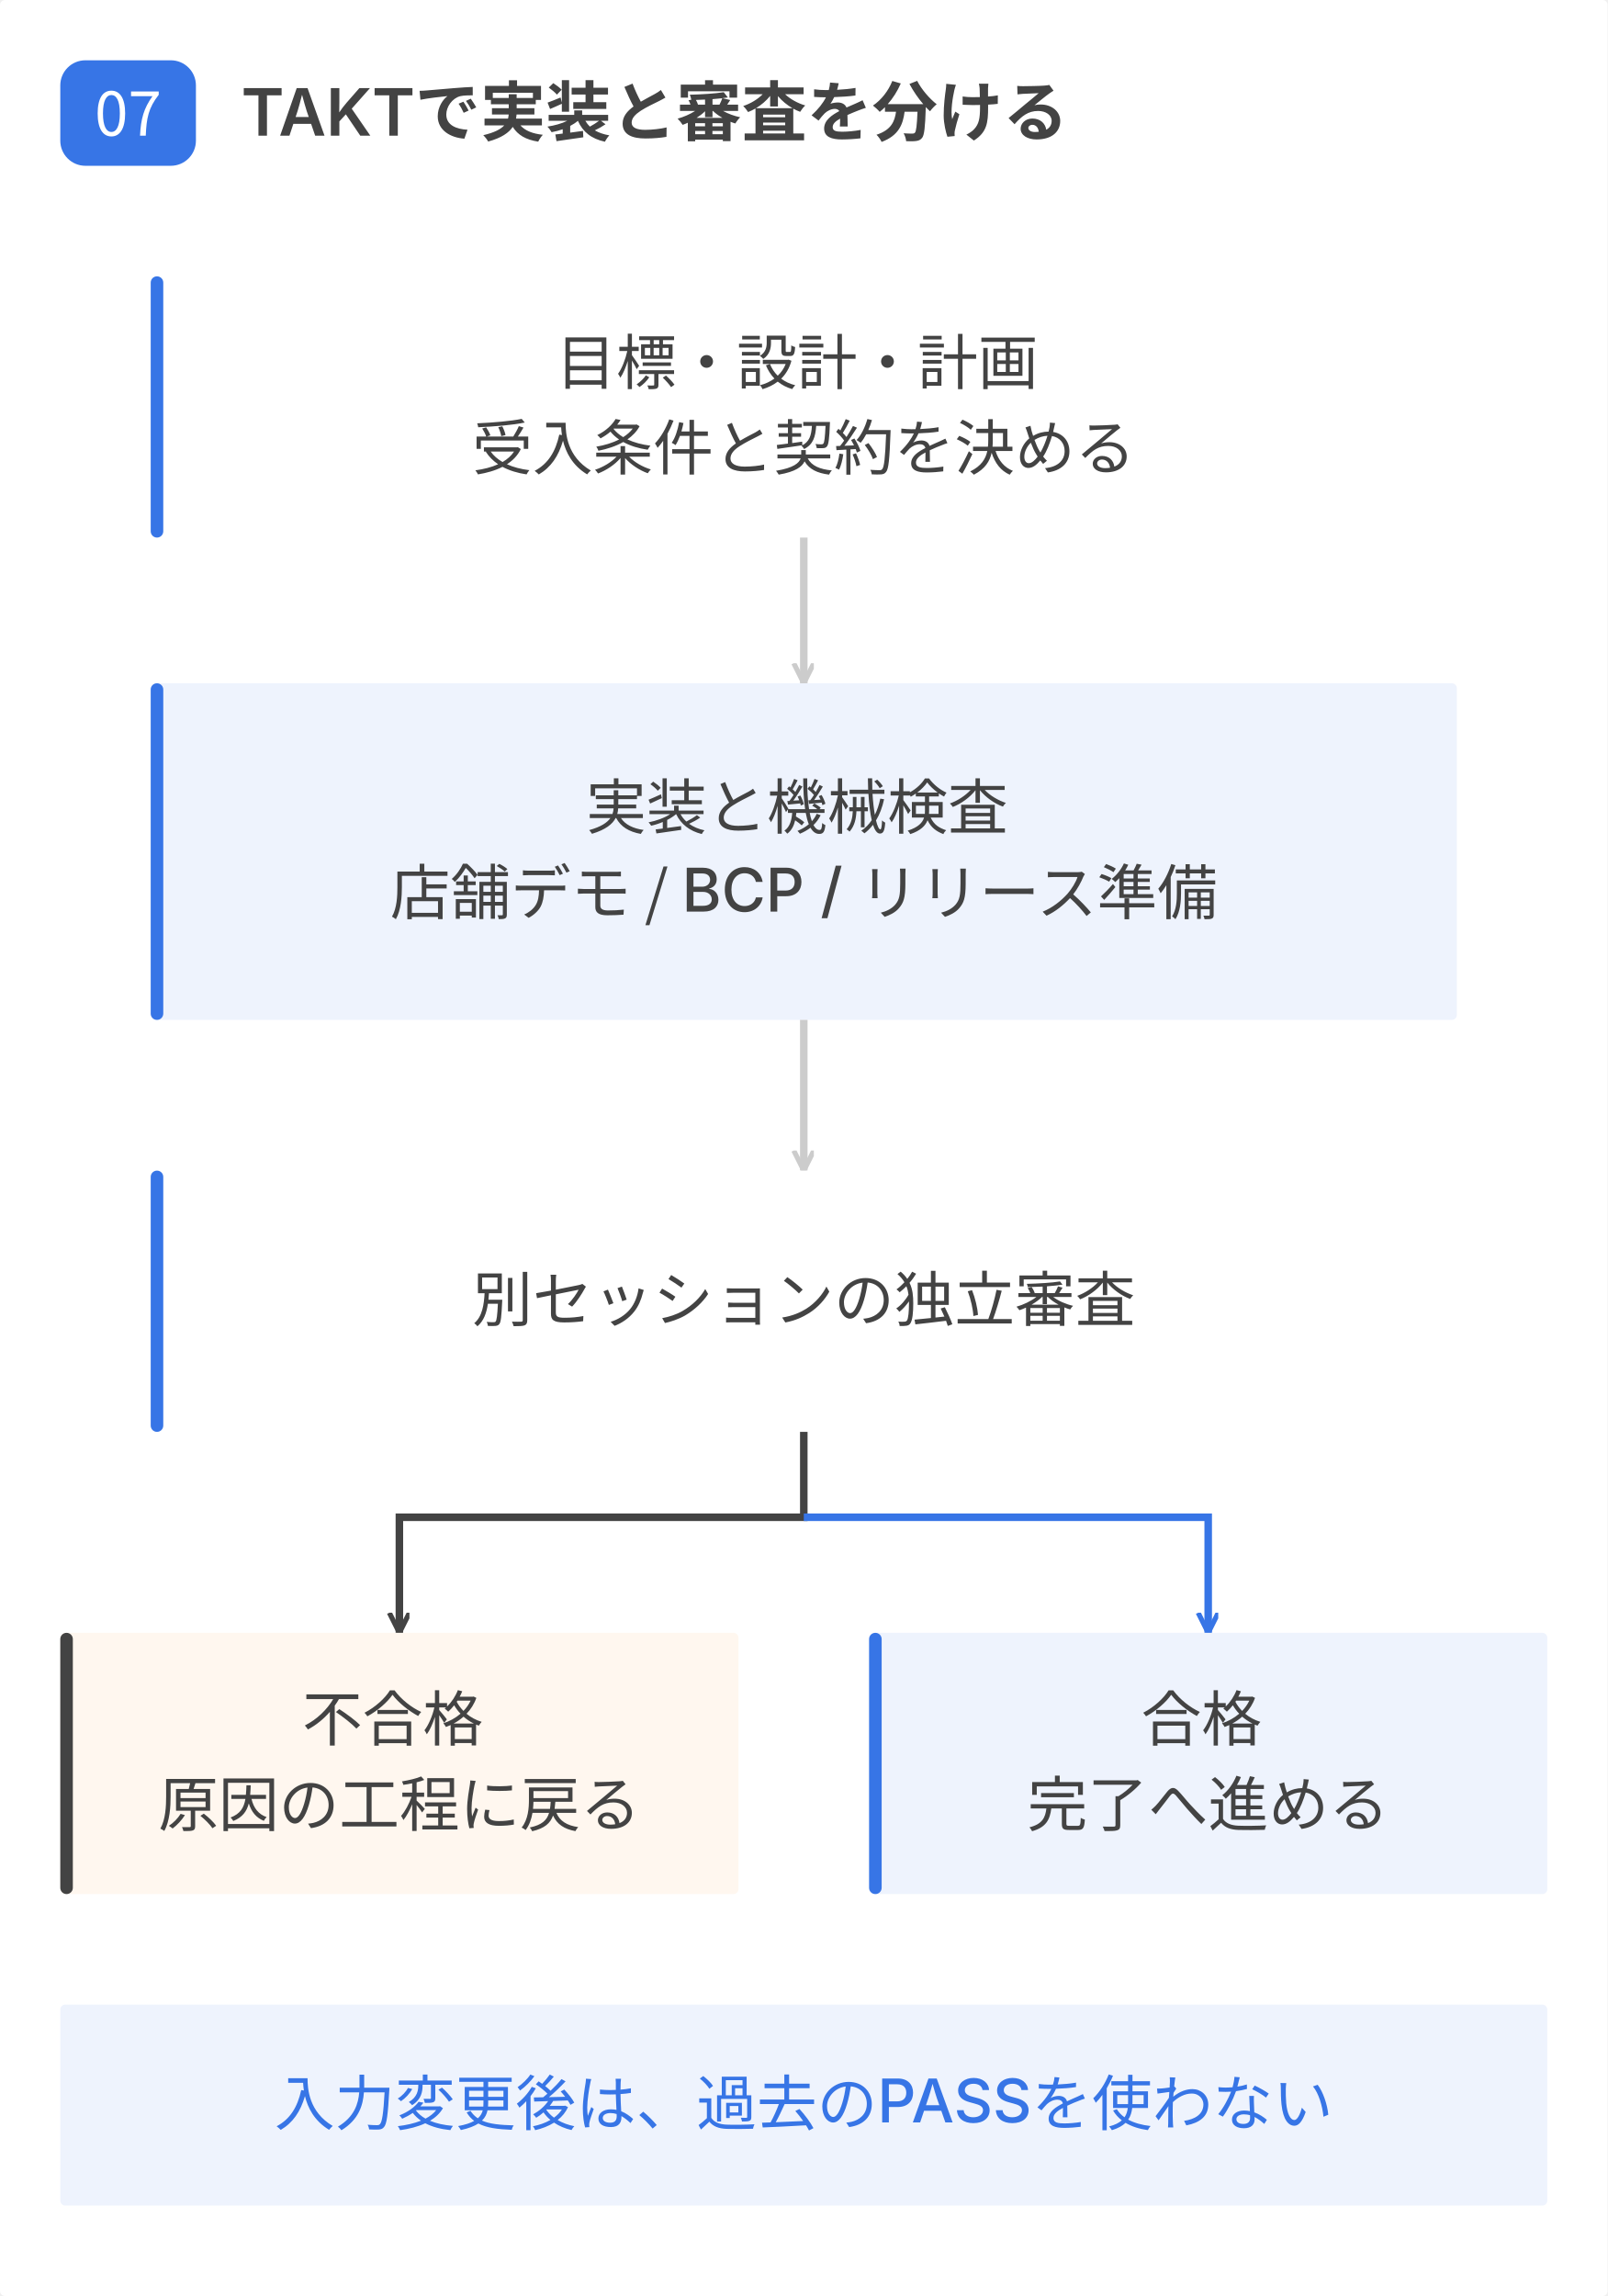
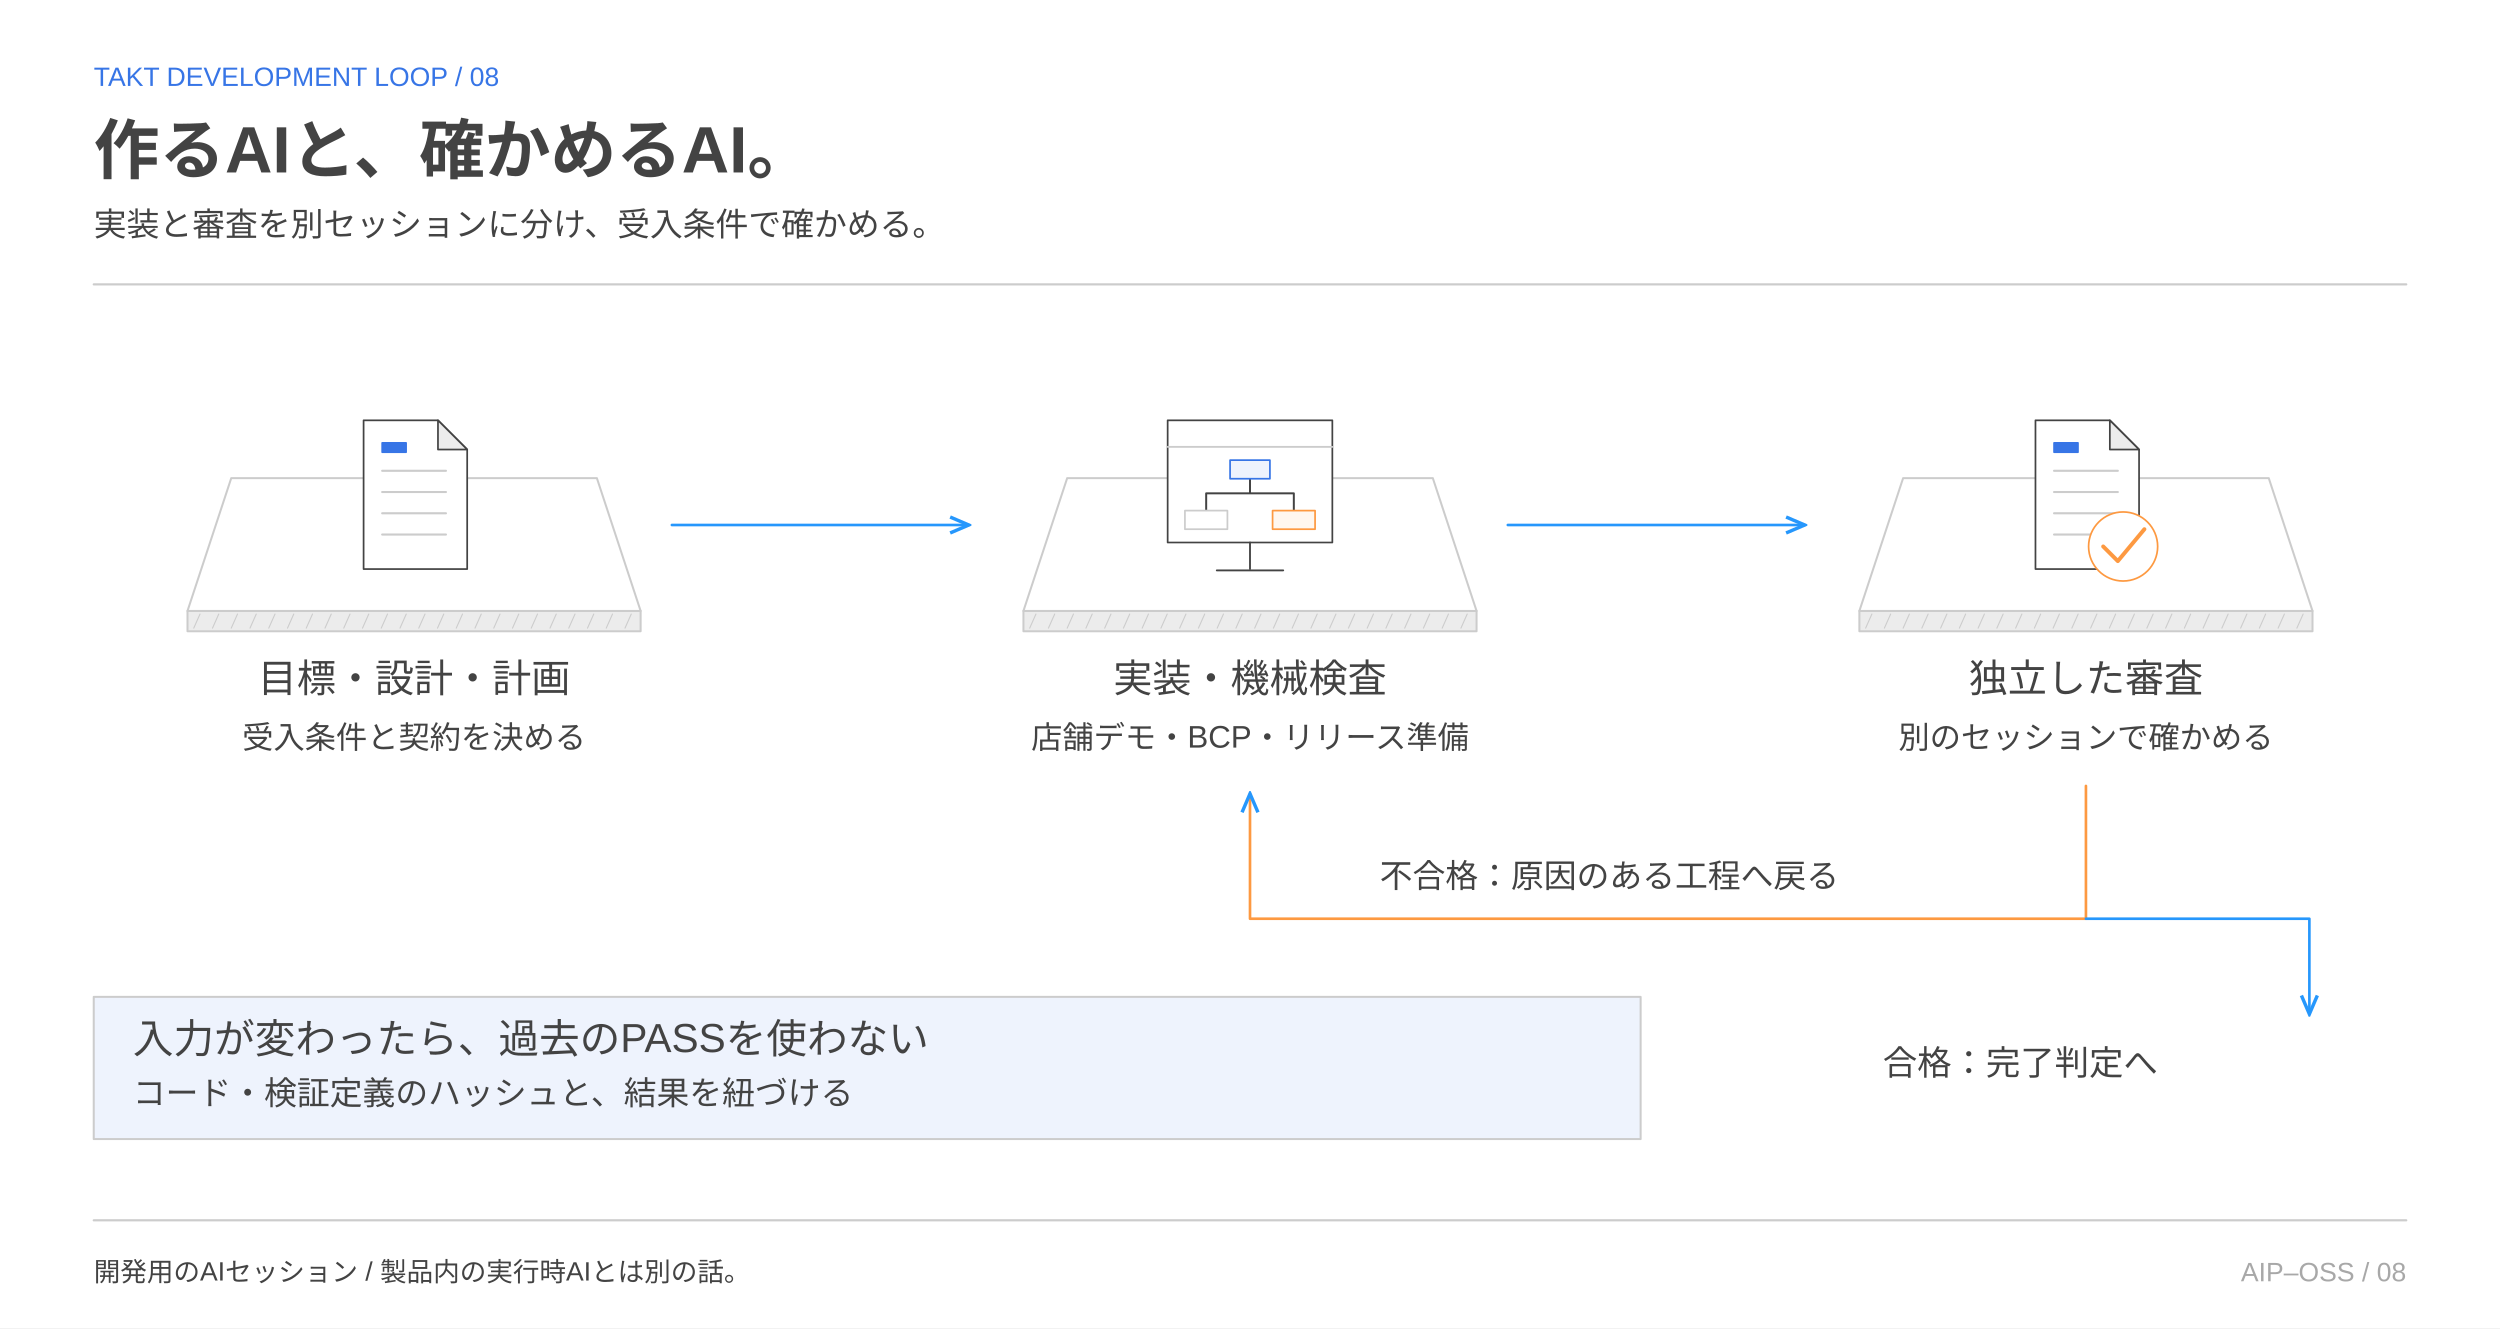
- <svg xmlns="http://www.w3.org/2000/svg" width="640" height="914" viewBox="0 0 640 914" role="img" aria-labelledby="title desc" xml:lang="ja">
+ <svg xmlns="http://www.w3.org/2000/svg" width="1600" height="850" viewBox="0 0 1600 850" role="img" aria-labelledby="title desc" xml:lang="ja">
  <defs>
-     <marker id="line-arrow" markerWidth="10" markerHeight="10" refX="8" refY="4" orient="auto" markerUnits="userSpaceOnUse">
-       <path d="M0,0 L8,4 L0,8" fill="none" stroke="#CCCCCC" stroke-width="2" />
-     </marker>
-     <marker id="blue-arrow" markerWidth="10" markerHeight="10" refX="8" refY="4" orient="auto" markerUnits="userSpaceOnUse">
-       <path d="M0,0 L8,4 L0,8" fill="none" stroke="#3775E6" stroke-width="2" />
-     </marker>
-     <marker id="green-arrow" markerWidth="10" markerHeight="10" refX="8" refY="4" orient="auto" markerUnits="userSpaceOnUse">
-       <path d="M0,0 L8,4 L0,8" fill="none" stroke="#3775E6" stroke-width="2" />
-     </marker>
-     <marker id="amber-arrow" markerWidth="10" markerHeight="10" refX="8" refY="4" orient="auto" markerUnits="userSpaceOnUse">
-       <path d="M0,0 L8,4 L0,8" fill="none" stroke="#434343" stroke-width="2" />
+     <marker id="arrow" markerWidth="9" markerHeight="9" refX="8" refY="4" orient="auto">
+       <path d="M1 1L8 4L1 7" fill="none" stroke="#2697FC" stroke-width="1.3" />
    </marker>
  </defs>
-   <g font-family="'Hiragino Sans','Noto Sans JP',-apple-system,BlinkMacSystemFont,'Segoe UI',sans-serif">
-     <rect width="640" height="914" rx="2" fill="#FFFFFF" />
-     <rect x="24" y="24" width="54" height="42" rx="10" fill="#3775E6" />
-     <text x="51" y="54" text-anchor="middle" fill="#FFFFFF" font-size="24" font-weight="500">
-       <tspan x="51" dy="0">07</tspan>
-     </text>
-     <text x="96" y="54" text-anchor="start" fill="#434343" font-size="26" font-weight="600">
-       <tspan x="96" dy="0">TAKTで実装と審査を分ける</tspan>
-     </text>
-     <rect x="60" y="110" width="520" height="104" rx="2" fill="#FFFFFF" />
-     <rect x="60" y="110" width="5" height="104" rx="2.5" fill="#3775E6" />
-     <text x="320" y="153" text-anchor="middle" fill="#434343" font-size="24" font-weight="500">
-       <tspan x="320" dy="0">目標・設計・計画</tspan>
-       <tspan x="320" dy="34">受入条件と契約を決める</tspan>
-     </text>
-     <path d="M320 214 V272" fill="none" stroke="#CCCCCC" stroke-width="3" marker-end="url(#line-arrow)" />
-     <rect x="60" y="272" width="520" height="134" rx="2" fill="#EEF3FD" />
-     <rect x="60" y="272" width="5" height="134" rx="2.5" fill="#3775E6" />
-     <text x="320" y="330" text-anchor="middle" fill="#434343" font-size="24" font-weight="500">
-       <tspan x="320" dy="0">実装と機械検査</tspan>
-       <tspan x="320" dy="34">店舗デモ / BCP / リリース準備</tspan>
-     </text>
-     <path d="M320 406 V466" fill="none" stroke="#CCCCCC" stroke-width="3" marker-end="url(#line-arrow)" />
-     <rect x="60" y="466" width="520" height="104" rx="2" fill="#FFFFFF" />
-     <rect x="60" y="466" width="5" height="104" rx="2.5" fill="#3775E6" />
-     <text x="320" y="526" text-anchor="middle" fill="#434343" font-size="24" font-weight="500">
-       <tspan x="320" dy="0">別セッションの独立審査</tspan>
-     </text>
-     <path d="M320 570 V604 H159 V650" fill="none" stroke="#434343" stroke-width="3" marker-end="url(#amber-arrow)" />
-     <path d="M320 604 H481 V650" fill="none" stroke="#3775E6" stroke-width="3" marker-end="url(#green-arrow)" />
-     <rect x="24" y="650" width="270" height="104" rx="2" fill="#FFF7EF" />
-     <rect x="24" y="650" width="5" height="104" rx="2.5" fill="#434343" />
-     <text x="159" y="693" text-anchor="middle" fill="#434343" font-size="24" font-weight="500">
-       <tspan x="159" dy="0">不合格</tspan>
-       <tspan x="159" dy="34">原因の工程に戻る</tspan>
-     </text>
-     <rect x="346" y="650" width="270" height="104" rx="2" fill="#EEF3FD" />
-     <rect x="346" y="650" width="5" height="104" rx="2.5" fill="#3775E6" />
-     <text x="481" y="693" text-anchor="middle" fill="#434343" font-size="24" font-weight="500">
-       <tspan x="481" dy="0">合格</tspan>
-       <tspan x="481" dy="34">完了へ進める</tspan>
-     </text>
-     <rect x="24" y="798" width="592" height="80" rx="2" fill="#EEF3FD" />
-     <text x="320" y="846" text-anchor="middle" fill="#3775E6" font-size="24" font-weight="500">
-       <tspan x="320" dy="0">入力変更後は、過去のPASSを使わない</tspan>
-     </text>
+   <rect width="1600" height="850" fill="#FFFFFF" />
+   <g font-family="Arial,'Hiragino Sans','Noto Sans JP',sans-serif" stroke-linecap="round" stroke-linejoin="round">
+     <text x="60" y="55" font-size="17" font-weight="500" fill="#3775E6" text-anchor="start">TAKT DEVELOPMENT LOOP / 08</text>
+     <text x="60" y="111" font-size="42" font-weight="600" fill="#434343" text-anchor="start">作るAIと、確かめるAI。</text>
+     <text x="60" y="151" font-size="21" font-weight="400" fill="#434343" text-anchor="start">実装と審査を別セッションに分け、受入条件で確かめる。</text>
+     <path d="M60 182L1540 182" fill="none" stroke="#CCCCCC" stroke-width="1.4" />
+     <polygon points="120,391 410,391 410,404 120,404" fill="#ECECEC" stroke="#CCCCCC" stroke-width="1.3" stroke-linejoin="round" />
+     <polygon points="120,391 148,306 382,306 410,391" fill="#FFFFFF" stroke="#CCCCCC" stroke-width="1.3" stroke-linejoin="round" />
+     <path d="M128 393L124 402" fill="none" stroke="#CCCCCC" stroke-width="0.7" />
+     <path d="M140 393L136 402" fill="none" stroke="#CCCCCC" stroke-width="0.7" />
+     <path d="M152 393L148 402" fill="none" stroke="#CCCCCC" stroke-width="0.7" />
+     <path d="M164 393L160 402" fill="none" stroke="#CCCCCC" stroke-width="0.7" />
+     <path d="M176 393L172 402" fill="none" stroke="#CCCCCC" stroke-width="0.7" />
+     <path d="M188 393L184 402" fill="none" stroke="#CCCCCC" stroke-width="0.7" />
+     <path d="M200 393L196 402" fill="none" stroke="#CCCCCC" stroke-width="0.7" />
+     <path d="M212 393L208 402" fill="none" stroke="#CCCCCC" stroke-width="0.7" />
+     <path d="M224 393L220 402" fill="none" stroke="#CCCCCC" stroke-width="0.7" />
+     <path d="M236 393L232 402" fill="none" stroke="#CCCCCC" stroke-width="0.7" />
+     <path d="M248 393L244 402" fill="none" stroke="#CCCCCC" stroke-width="0.7" />
+     <path d="M260 393L256 402" fill="none" stroke="#CCCCCC" stroke-width="0.7" />
+     <path d="M272 393L268 402" fill="none" stroke="#CCCCCC" stroke-width="0.7" />
+     <path d="M284 393L280 402" fill="none" stroke="#CCCCCC" stroke-width="0.7" />
+     <path d="M296 393L292 402" fill="none" stroke="#CCCCCC" stroke-width="0.7" />
+     <path d="M308 393L304 402" fill="none" stroke="#CCCCCC" stroke-width="0.7" />
+     <path d="M320 393L316 402" fill="none" stroke="#CCCCCC" stroke-width="0.7" />
+     <path d="M332 393L328 402" fill="none" stroke="#CCCCCC" stroke-width="0.7" />
+     <path d="M344 393L340 402" fill="none" stroke="#CCCCCC" stroke-width="0.7" />
+     <path d="M356 393L352 402" fill="none" stroke="#CCCCCC" stroke-width="0.7" />
+     <path d="M368 393L364 402" fill="none" stroke="#CCCCCC" stroke-width="0.7" />
+     <path d="M380 393L376 402" fill="none" stroke="#CCCCCC" stroke-width="0.7" />
+     <path d="M392 393L388 402" fill="none" stroke="#CCCCCC" stroke-width="0.7" />
+     <path d="M404 393L400 402" fill="none" stroke="#CCCCCC" stroke-width="0.7" />
+     <g transform="translate(265 354) scale(0.85)">
+       <polygon points="-38,-100 18,-100 40,-78 40,12 -38,12" fill="#FFFFFF" stroke="#434343" stroke-width="1.3" stroke-linejoin="round" />
+       <polygon points="18,-100 18,-78 40,-78" fill="#ECECEC" stroke="#434343" stroke-width="1.3" stroke-linejoin="round" />
+       <path d="M-24 -62L24 -62" fill="none" stroke="#CCCCCC" stroke-width="1.6" />
+       <path d="M-24 -46L24 -46" fill="none" stroke="#CCCCCC" stroke-width="1.6" />
+       <path d="M-24 -30L24 -30" fill="none" stroke="#CCCCCC" stroke-width="1.6" />
+       <path d="M-24 -14L24 -14" fill="none" stroke="#CCCCCC" stroke-width="1.6" />
+       <rect x="-24" y="-83" width="18" height="7" fill="#3775E6" stroke="#3775E6" stroke-width="1.3" />
+     </g>
+     <text x="265" y="443" font-size="25" font-weight="500" fill="#434343" text-anchor="middle">目標・設計・計画</text>
+     <text x="265" y="479" font-size="20" font-weight="400" fill="#434343" text-anchor="middle">受入条件と契約を決める</text>
+     <polygon points="655,391 945,391 945,404 655,404" fill="#ECECEC" stroke="#CCCCCC" stroke-width="1.3" stroke-linejoin="round" />
+     <polygon points="655,391 683,306 917,306 945,391" fill="#FFFFFF" stroke="#CCCCCC" stroke-width="1.3" stroke-linejoin="round" />
+     <path d="M663 393L659 402" fill="none" stroke="#CCCCCC" stroke-width="0.7" />
+     <path d="M675 393L671 402" fill="none" stroke="#CCCCCC" stroke-width="0.7" />
+     <path d="M687 393L683 402" fill="none" stroke="#CCCCCC" stroke-width="0.7" />
+     <path d="M699 393L695 402" fill="none" stroke="#CCCCCC" stroke-width="0.7" />
+     <path d="M711 393L707 402" fill="none" stroke="#CCCCCC" stroke-width="0.7" />
+     <path d="M723 393L719 402" fill="none" stroke="#CCCCCC" stroke-width="0.7" />
+     <path d="M735 393L731 402" fill="none" stroke="#CCCCCC" stroke-width="0.7" />
+     <path d="M747 393L743 402" fill="none" stroke="#CCCCCC" stroke-width="0.7" />
+     <path d="M759 393L755 402" fill="none" stroke="#CCCCCC" stroke-width="0.7" />
+     <path d="M771 393L767 402" fill="none" stroke="#CCCCCC" stroke-width="0.7" />
+     <path d="M783 393L779 402" fill="none" stroke="#CCCCCC" stroke-width="0.7" />
+     <path d="M795 393L791 402" fill="none" stroke="#CCCCCC" stroke-width="0.7" />
+     <path d="M807 393L803 402" fill="none" stroke="#CCCCCC" stroke-width="0.7" />
+     <path d="M819 393L815 402" fill="none" stroke="#CCCCCC" stroke-width="0.7" />
+     <path d="M831 393L827 402" fill="none" stroke="#CCCCCC" stroke-width="0.7" />
+     <path d="M843 393L839 402" fill="none" stroke="#CCCCCC" stroke-width="0.7" />
+     <path d="M855 393L851 402" fill="none" stroke="#CCCCCC" stroke-width="0.7" />
+     <path d="M867 393L863 402" fill="none" stroke="#CCCCCC" stroke-width="0.7" />
+     <path d="M879 393L875 402" fill="none" stroke="#CCCCCC" stroke-width="0.7" />
+     <path d="M891 393L887 402" fill="none" stroke="#CCCCCC" stroke-width="0.7" />
+     <path d="M903 393L899 402" fill="none" stroke="#CCCCCC" stroke-width="0.7" />
+     <path d="M915 393L911 402" fill="none" stroke="#CCCCCC" stroke-width="0.7" />
+     <path d="M927 393L923 402" fill="none" stroke="#CCCCCC" stroke-width="0.7" />
+     <path d="M939 393L935 402" fill="none" stroke="#CCCCCC" stroke-width="0.7" />
+     <g transform="translate(800 354) scale(0.85)">
+       <rect x="-62" y="-100" width="124" height="92" fill="#FFFFFF" stroke="#434343" stroke-width="1.3" />
+       <path d="M-62 -80L62 -80" fill="none" stroke="#CCCCCC" stroke-width="1.4" />
+       <path d="M0 -65V-45H-33V-30M0 -45H33V-30" fill="none" stroke="#434343" stroke-width="1.5" />
+       <rect x="-15" y="-70" width="30" height="14" fill="#EEF3FD" stroke="#3775E6" stroke-width="1.3" />
+       <rect x="-49" y="-32" width="32" height="14" fill="#FFFFFF" stroke="#CCCCCC" stroke-width="1.3" />
+       <rect x="17" y="-32" width="32" height="14" fill="#FFF7EF" stroke="#FD9941" stroke-width="1.3" />
+       <path d="M0 -8L0 12" fill="none" stroke="#434343" stroke-width="1.4" />
+       <path d="M-25 13L25 13" fill="none" stroke="#434343" stroke-width="1.4" />
+     </g>
+     <text x="800" y="443" font-size="25" font-weight="500" fill="#434343" text-anchor="middle">実装・機械検査</text>
+     <text x="800" y="479" font-size="20" font-weight="400" fill="#434343" text-anchor="middle">店舗デモ・BCP・リリース準備</text>
+     <polygon points="1190,391 1480,391 1480,404 1190,404" fill="#ECECEC" stroke="#CCCCCC" stroke-width="1.3" stroke-linejoin="round" />
+     <polygon points="1190,391 1218,306 1452,306 1480,391" fill="#FFFFFF" stroke="#CCCCCC" stroke-width="1.3" stroke-linejoin="round" />
+     <path d="M1198 393L1194 402" fill="none" stroke="#CCCCCC" stroke-width="0.7" />
+     <path d="M1210 393L1206 402" fill="none" stroke="#CCCCCC" stroke-width="0.7" />
+     <path d="M1222 393L1218 402" fill="none" stroke="#CCCCCC" stroke-width="0.7" />
+     <path d="M1234 393L1230 402" fill="none" stroke="#CCCCCC" stroke-width="0.7" />
+     <path d="M1246 393L1242 402" fill="none" stroke="#CCCCCC" stroke-width="0.7" />
+     <path d="M1258 393L1254 402" fill="none" stroke="#CCCCCC" stroke-width="0.7" />
+     <path d="M1270 393L1266 402" fill="none" stroke="#CCCCCC" stroke-width="0.7" />
+     <path d="M1282 393L1278 402" fill="none" stroke="#CCCCCC" stroke-width="0.7" />
+     <path d="M1294 393L1290 402" fill="none" stroke="#CCCCCC" stroke-width="0.7" />
+     <path d="M1306 393L1302 402" fill="none" stroke="#CCCCCC" stroke-width="0.7" />
+     <path d="M1318 393L1314 402" fill="none" stroke="#CCCCCC" stroke-width="0.7" />
+     <path d="M1330 393L1326 402" fill="none" stroke="#CCCCCC" stroke-width="0.7" />
+     <path d="M1342 393L1338 402" fill="none" stroke="#CCCCCC" stroke-width="0.7" />
+     <path d="M1354 393L1350 402" fill="none" stroke="#CCCCCC" stroke-width="0.7" />
+     <path d="M1366 393L1362 402" fill="none" stroke="#CCCCCC" stroke-width="0.7" />
+     <path d="M1378 393L1374 402" fill="none" stroke="#CCCCCC" stroke-width="0.7" />
+     <path d="M1390 393L1386 402" fill="none" stroke="#CCCCCC" stroke-width="0.7" />
+     <path d="M1402 393L1398 402" fill="none" stroke="#CCCCCC" stroke-width="0.7" />
+     <path d="M1414 393L1410 402" fill="none" stroke="#CCCCCC" stroke-width="0.7" />
+     <path d="M1426 393L1422 402" fill="none" stroke="#CCCCCC" stroke-width="0.7" />
+     <path d="M1438 393L1434 402" fill="none" stroke="#CCCCCC" stroke-width="0.7" />
+     <path d="M1450 393L1446 402" fill="none" stroke="#CCCCCC" stroke-width="0.7" />
+     <path d="M1462 393L1458 402" fill="none" stroke="#CCCCCC" stroke-width="0.7" />
+     <path d="M1474 393L1470 402" fill="none" stroke="#CCCCCC" stroke-width="0.7" />
+     <g transform="translate(1335 354) scale(0.85)">
+       <g transform="translate(0 0) scale(1)">
+         <polygon points="-38,-100 18,-100 40,-78 40,12 -38,12" fill="#FFFFFF" stroke="#434343" stroke-width="1.3" stroke-linejoin="round" />
+         <polygon points="18,-100 18,-78 40,-78" fill="#ECECEC" stroke="#434343" stroke-width="1.3" stroke-linejoin="round" />
+         <path d="M-24 -62L24 -62" fill="none" stroke="#CCCCCC" stroke-width="1.6" />
+         <path d="M-24 -46L24 -46" fill="none" stroke="#CCCCCC" stroke-width="1.6" />
+         <path d="M-24 -30L24 -30" fill="none" stroke="#CCCCCC" stroke-width="1.6" />
+         <path d="M-24 -14L24 -14" fill="none" stroke="#CCCCCC" stroke-width="1.6" />
+         <rect x="-24" y="-83" width="18" height="7" fill="#3775E6" stroke="#3775E6" stroke-width="1.3" />
+       </g>
+       <circle cx="28" cy="-5" r="26" fill="#FFFFFF" stroke="#FD9941" stroke-width="1.3" />
+       <path d="M13 -5L24 6L44 -18" fill="none" stroke="#FD9941" stroke-width="3" />
+     </g>
+     <text x="1335" y="443" font-size="25" font-weight="500" fill="#434343" text-anchor="middle">独立した審査</text>
+     <text x="1335" y="479" font-size="20" font-weight="400" fill="#434343" text-anchor="middle">別のセッションで確かめる</text>
+     <path d="M430 336H620" fill="none" stroke="#2697FC" stroke-width="1.7" marker-end="url(#arrow)" />
+     <path d="M965 336H1155" fill="none" stroke="#2697FC" stroke-width="1.7" marker-end="url(#arrow)" />
+     <path d="M1335 503V588H800V508" fill="none" stroke="#FD9941" stroke-width="1.7" marker-end="url(#arrow)" />
+     <text x="1030" y="568" font-size="21" font-weight="400" fill="#434343" text-anchor="middle">不合格：原因のある工程へ戻る</text>
+     <path d="M1335 588H1478V649" fill="none" stroke="#2697FC" stroke-width="1.7" marker-end="url(#arrow)" />
+     <text x="1205" y="688" font-size="22" font-weight="500" fill="#434343" text-anchor="start">合格：完了判定へ</text>
+     <rect x="60" y="638" width="990" height="91" fill="#EEF3FD" stroke="#CCCCCC" stroke-width="1.3" />
+     <text x="85" y="674" font-size="26" font-weight="500" fill="#434343" text-anchor="start">入力が変わったら、過去のPASSを使わない</text>
+     <text x="85" y="707" font-size="21" font-weight="400" fill="#434343" text-anchor="start">コード・検証定義のハッシュと、結果を紐づける</text>
+     <path d="M60 781L1540 781" fill="none" stroke="#CCCCCC" stroke-width="1.4" />
+     <text x="60" y="820" font-size="17" font-weight="400" fill="#434343" text-anchor="start">開発用のAIセッション / 製品内の実行時AIとは別の話。</text>
+     <text x="1540" y="820" font-size="17" font-weight="500" fill="#A8A8A8" text-anchor="end">AIP–OSS / 08</text>
  </g>
</svg>
